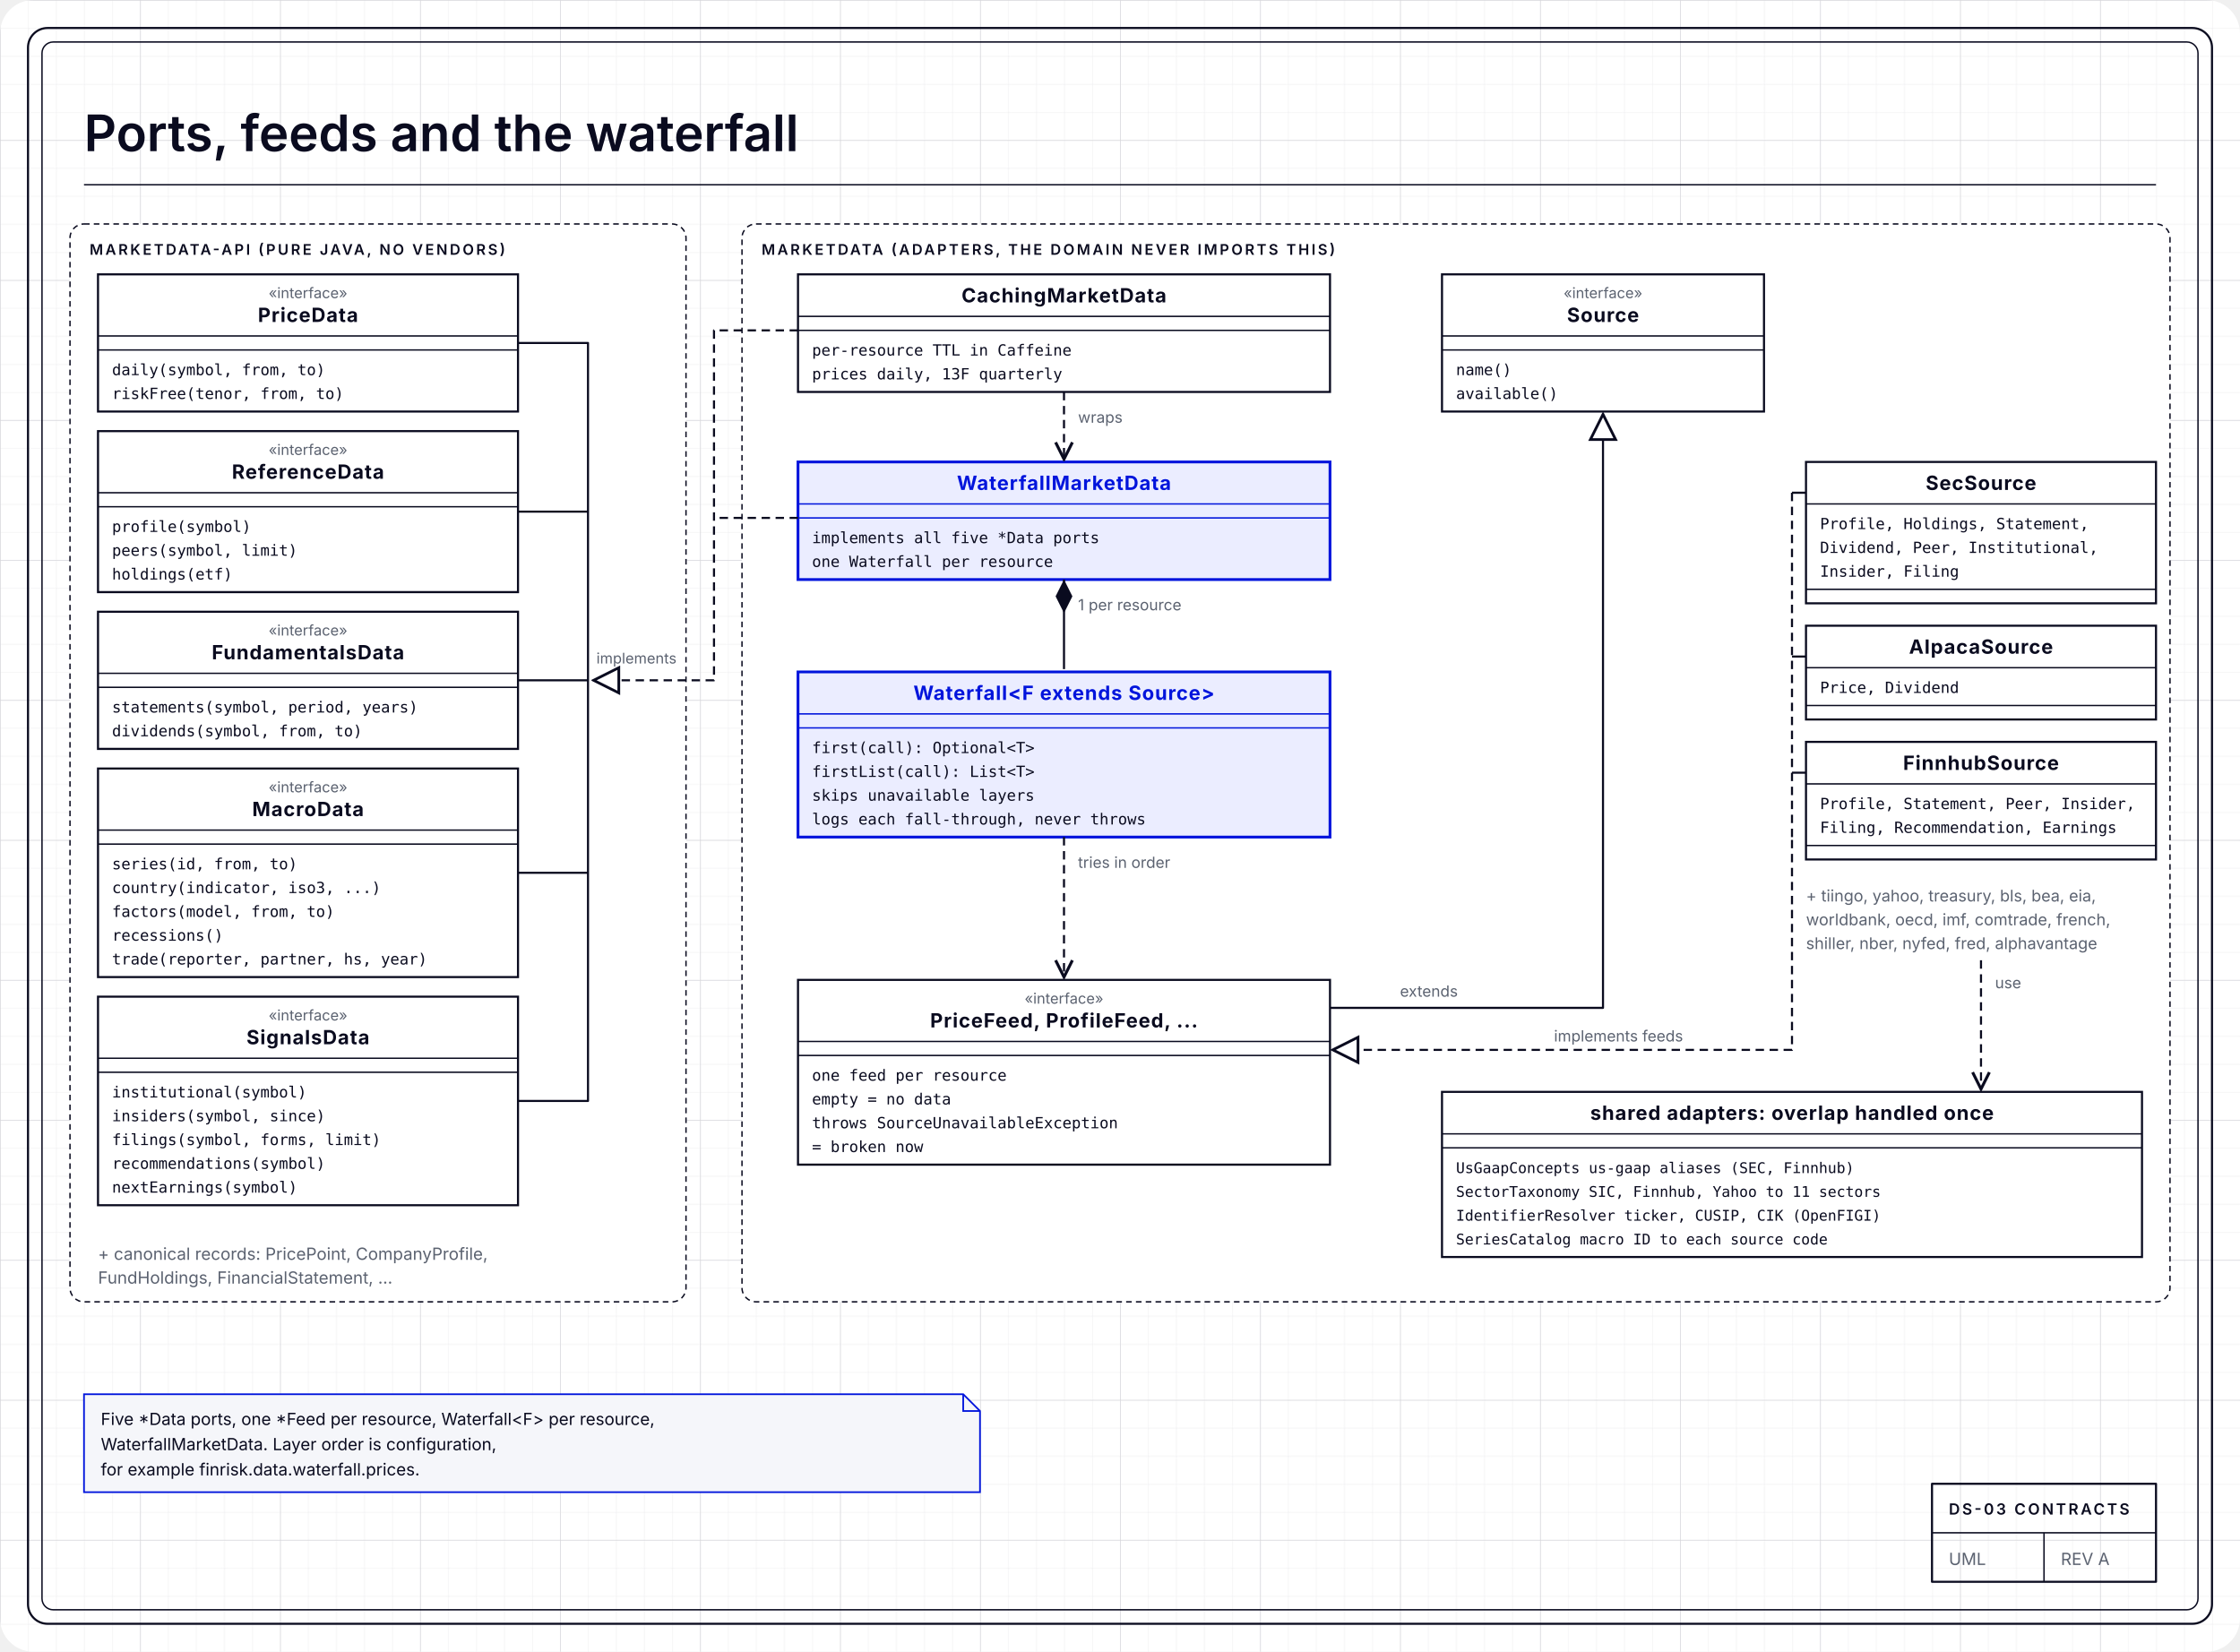
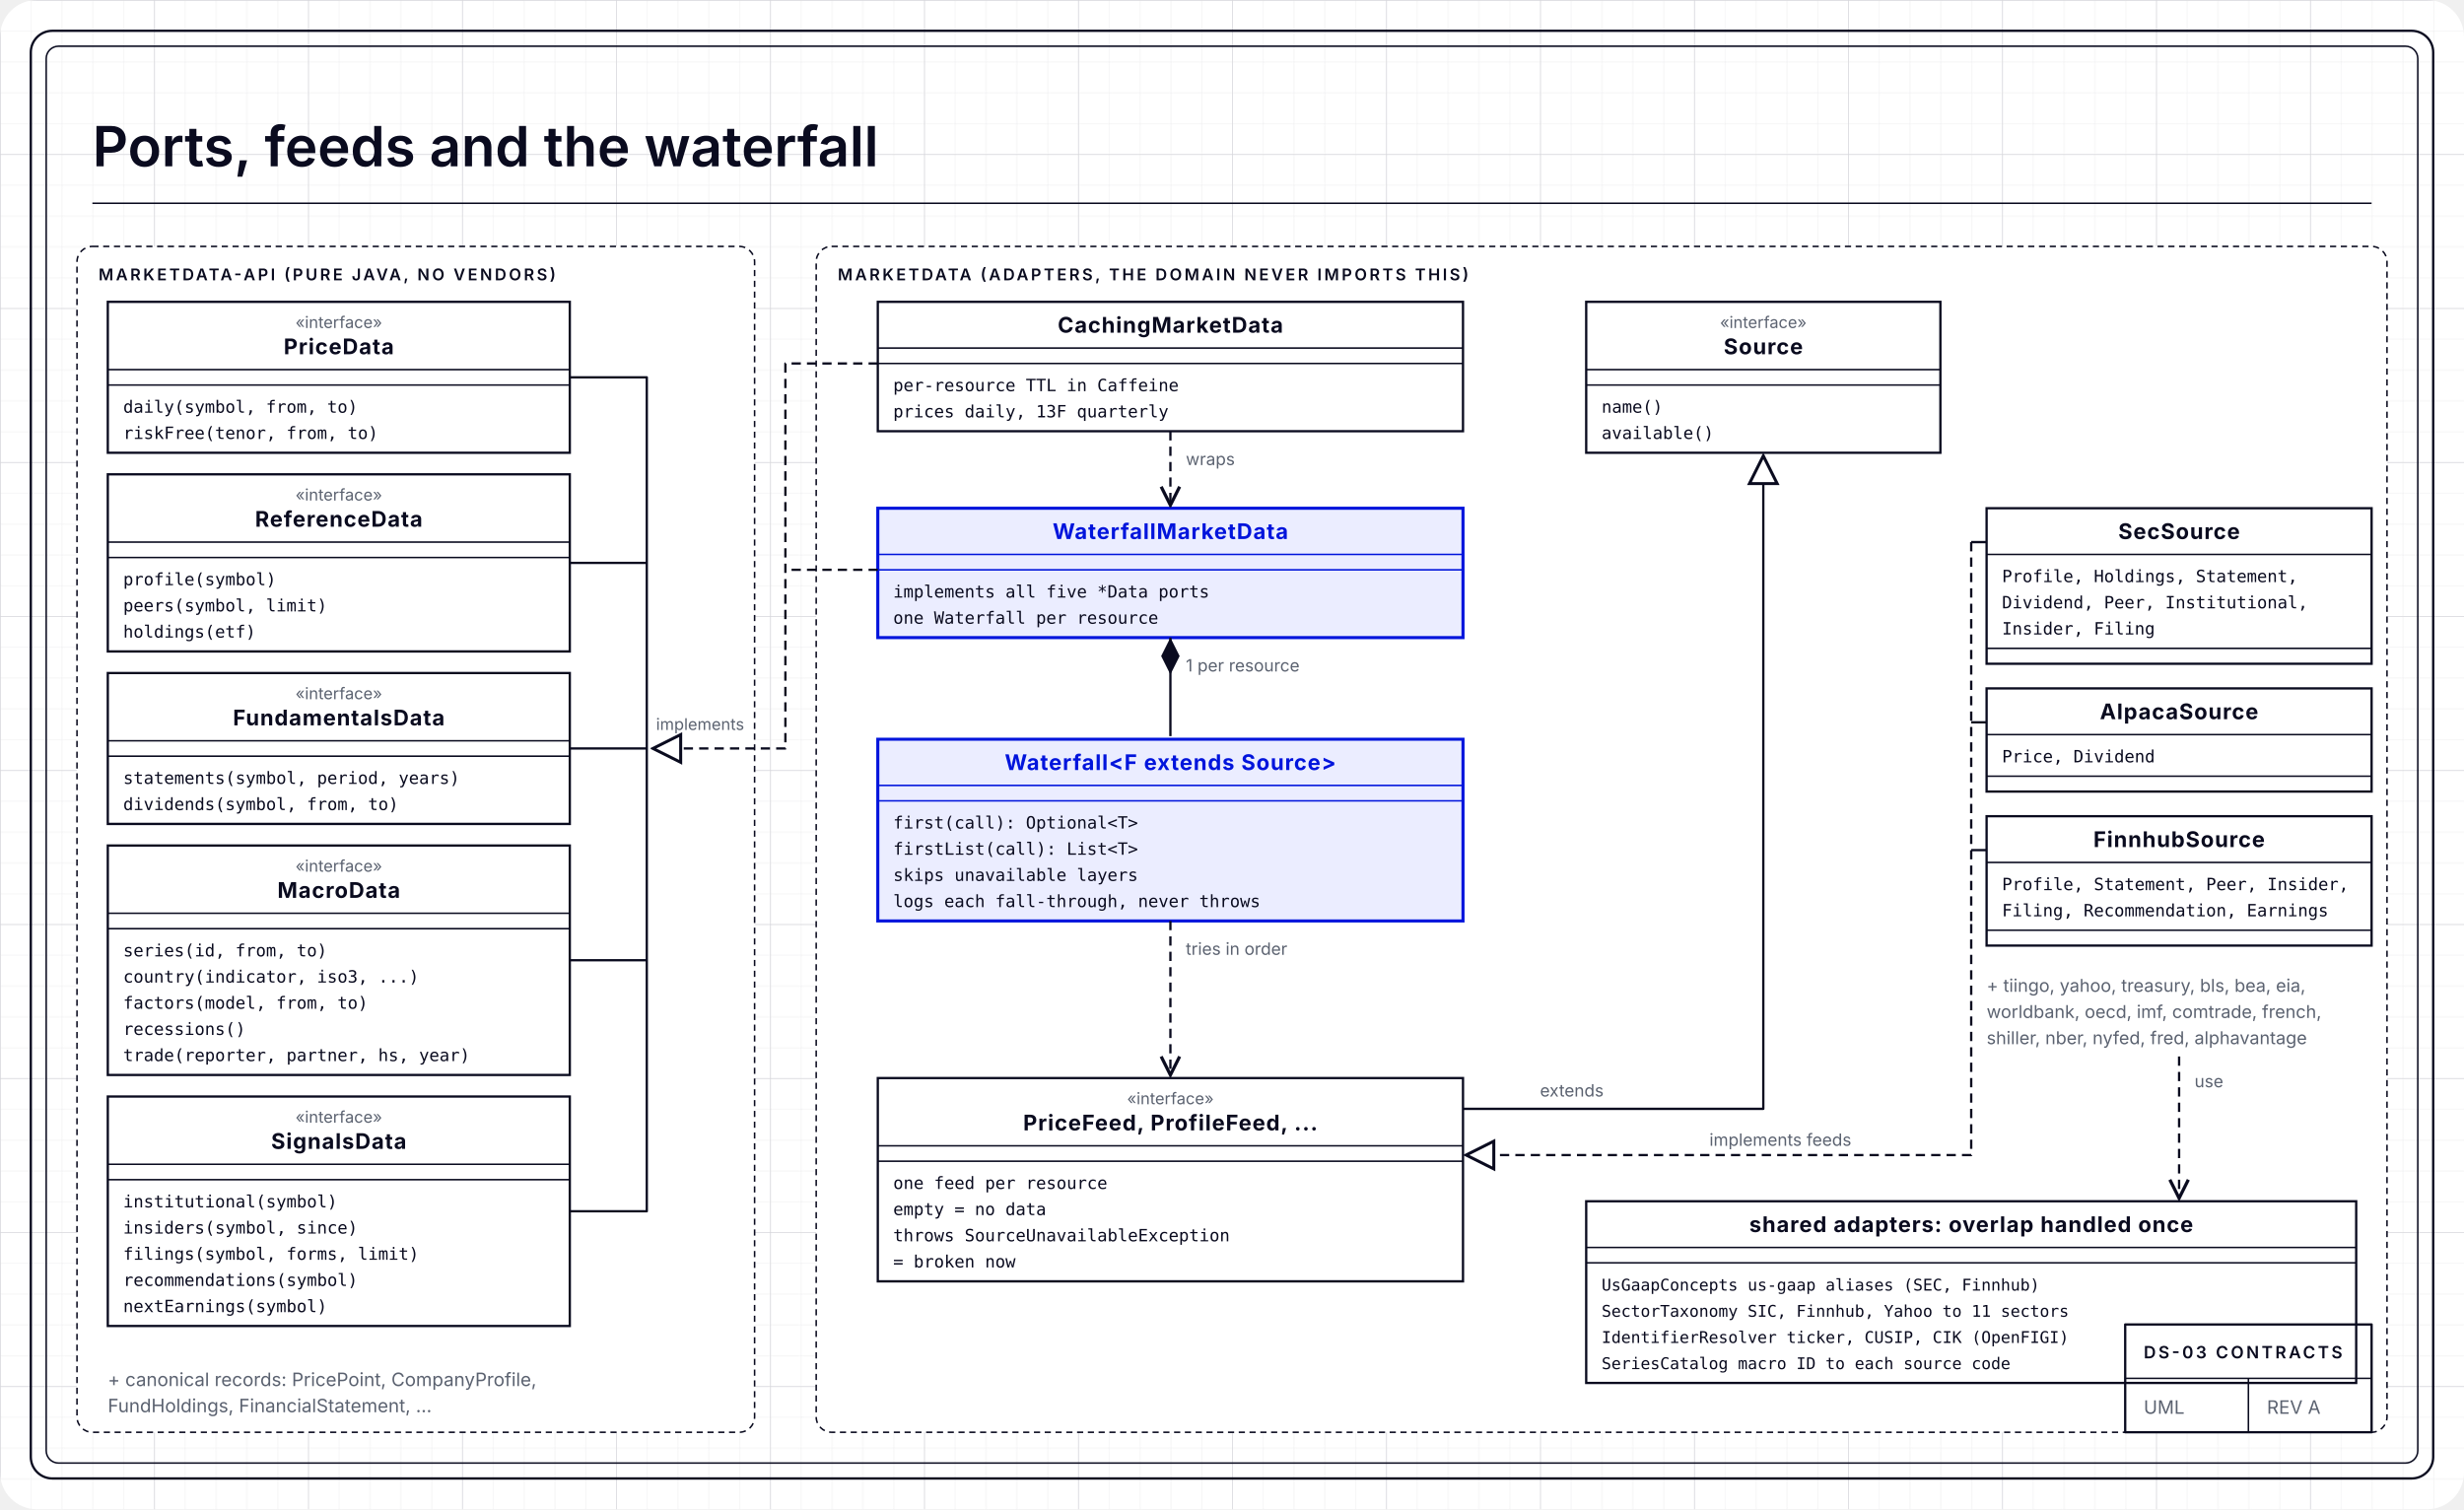
- <svg xmlns="http://www.w3.org/2000/svg" viewBox="0 0 1600 1180" width="1600" height="1180" font-family="Inter, Helvetica, Arial, sans-serif">
+ <svg xmlns="http://www.w3.org/2000/svg" viewBox="0 0 1600 980" width="1600" height="980" font-family="Inter, Helvetica, Arial, sans-serif">
  <defs>
    <pattern id="minor" width="20" height="20" patternUnits="userSpaceOnUse">
      <path d="M20 0H0V20" fill="none" stroke="#ebebed" stroke-width="0.6" />
    </pattern>
    <pattern id="major" width="100" height="100" patternUnits="userSpaceOnUse">
      <rect width="100" height="100" fill="url(#minor)" />
      <path d="M100 0H0V100" fill="none" stroke="#d8d8db" stroke-width="0.9" />
    </pattern>
    <marker id="ae" viewBox="0 0 10 10" refX="9" refY="5" markerWidth="9" markerHeight="9" orient="auto">
      <path d="M0 1L10 5L0 9z" fill="#0a0b1f" />
    </marker>
    <clipPath id="sheetclip">
-       <rect width="1600" height="1180" rx="24" />
+       <rect width="1600" height="980" rx="24" />
    </clipPath>
  </defs>
  <style>
.ink{stroke:#0a0b1f;fill:none;stroke-width:1.5;stroke-linejoin:round}.thin{stroke:#0a0b1f;fill:none;stroke-width:1}
.acc{stroke:#0014dc;fill:none;stroke-width:2}.dash{stroke:#0a0b1f;fill:none;stroke-width:1;stroke-dasharray:4 3}
.t{fill:#0a0b1f;font-size:11px;letter-spacing:1.6px;font-weight:600}.h{fill:#0a0b1f;font-size:15px;font-weight:700;letter-spacing:.6px}
.s{fill:#5b6270;font-size:12px}.n{fill:#0014dc;font-size:9.5px;font-weight:700;text-anchor:middle}
</style>
  <g clip-path="url(#sheetclip)">
-     <rect width="1600" height="1180" fill="#ffffff" />
-     <rect width="1600" height="1180" fill="url(#major)" />
-     <rect x="20" y="20" width="1560" height="1140" rx="14" class="ink" />
-     <rect x="30" y="30" width="1540" height="1120" rx="8" class="thin" />
+     <rect width="1600" height="980" fill="#ffffff" />
+     <rect width="1600" height="980" fill="url(#major)" />
+     <rect x="20" y="20" width="1560" height="940" rx="14" class="ink" />
+     <rect x="30" y="30" width="1540" height="920" rx="8" class="thin" />
    <text x="60" y="108" fill="#0a0b1f" font-size="36" font-weight="600">Ports, feeds and the waterfall</text>
    <line x1="60" y1="132" x2="1540" y2="132" class="thin" />
    <defs>
      <marker id="tri" viewBox="0 0 14 14" refX="13" refY="7" markerWidth="14" markerHeight="14" orient="auto-start-reverse">
        <path d="M1 1L13 7L1 13z" fill="#fff" stroke="#0a0b1f" stroke-width="1.3" />
      </marker>
      <marker id="dia" viewBox="0 0 18 10" refX="17" refY="5" markerWidth="18" markerHeight="10" orient="auto-start-reverse">
        <path d="M1 5L9 1L17 5L9 9z" fill="#0a0b1f" />
      </marker>
      <marker id="open" viewBox="0 0 10 10" refX="9" refY="5" markerWidth="10" markerHeight="10" orient="auto-start-reverse">
        <path d="M1 1L9 5L1 9" fill="none" stroke="#0a0b1f" stroke-width="1.4" />
      </marker>
      <marker id="one" viewBox="0 0 14 14" refX="13" refY="7" markerWidth="14" markerHeight="14" orient="auto-start-reverse">
        <path d="M6 1V13M10 1V13" stroke="#0a0b1f" stroke-width="1.3" />
      </marker>
      <marker id="many" viewBox="0 0 16 16" refX="15" refY="8" markerWidth="16" markerHeight="16" orient="auto-start-reverse">
        <path d="M15 1L3 8L15 15M3 8H15M1 2V14" fill="none" stroke="#0a0b1f" stroke-width="1.3" />
      </marker>
    </defs>
    <rect x="50" y="160" width="440" height="770" rx="10" class="dash" style="fill:#fff" />
    <text x="64" y="182" class="t" text-anchor="start" style="font-size:10.5px">MARKETDATA-API  (PURE JAVA, NO VENDORS)</text>
    <rect x="70" y="196" width="300" height="98" style="fill:#fff;stroke:#0a0b1f;stroke-width:1.5" />
    <text x="220.0" y="213" class="s" text-anchor="middle" style="font-size:10.5px">«interface»</text>
    <text x="220.0" y="230" class="h" text-anchor="middle" style="font-size:14px;">PriceData</text>
    <line x1="70" y1="240" x2="370" y2="240" style="stroke:#0a0b1f;stroke-width:1" />
    <line x1="70" y1="250" x2="370" y2="250" style="stroke:#0a0b1f;stroke-width:1" />
    <text x="80" y="268" class="s" text-anchor="start" style="font-family:'JetBrains Mono','DejaVu Sans Mono',monospace;font-size:11px;fill:#0a0b1f">daily(symbol, from, to)</text>
    <text x="80" y="285" class="s" text-anchor="start" style="font-family:'JetBrains Mono','DejaVu Sans Mono',monospace;font-size:11px;fill:#0a0b1f">riskFree(tenor, from, to)</text>
    <rect x="70" y="308" width="300" height="115" style="fill:#fff;stroke:#0a0b1f;stroke-width:1.5" />
    <text x="220.0" y="325" class="s" text-anchor="middle" style="font-size:10.5px">«interface»</text>
    <text x="220.0" y="342" class="h" text-anchor="middle" style="font-size:14px;">ReferenceData</text>
    <line x1="70" y1="352" x2="370" y2="352" style="stroke:#0a0b1f;stroke-width:1" />
    <line x1="70" y1="362" x2="370" y2="362" style="stroke:#0a0b1f;stroke-width:1" />
    <text x="80" y="380" class="s" text-anchor="start" style="font-family:'JetBrains Mono','DejaVu Sans Mono',monospace;font-size:11px;fill:#0a0b1f">profile(symbol)</text>
    <text x="80" y="397" class="s" text-anchor="start" style="font-family:'JetBrains Mono','DejaVu Sans Mono',monospace;font-size:11px;fill:#0a0b1f">peers(symbol, limit)</text>
    <text x="80" y="414" class="s" text-anchor="start" style="font-family:'JetBrains Mono','DejaVu Sans Mono',monospace;font-size:11px;fill:#0a0b1f">holdings(etf)</text>
    <rect x="70" y="437" width="300" height="98" style="fill:#fff;stroke:#0a0b1f;stroke-width:1.5" />
    <text x="220.0" y="454" class="s" text-anchor="middle" style="font-size:10.5px">«interface»</text>
    <text x="220.0" y="471" class="h" text-anchor="middle" style="font-size:14px;">FundamentalsData</text>
    <line x1="70" y1="481" x2="370" y2="481" style="stroke:#0a0b1f;stroke-width:1" />
    <line x1="70" y1="491" x2="370" y2="491" style="stroke:#0a0b1f;stroke-width:1" />
    <text x="80" y="509" class="s" text-anchor="start" style="font-family:'JetBrains Mono','DejaVu Sans Mono',monospace;font-size:11px;fill:#0a0b1f">statements(symbol, period, years)</text>
    <text x="80" y="526" class="s" text-anchor="start" style="font-family:'JetBrains Mono','DejaVu Sans Mono',monospace;font-size:11px;fill:#0a0b1f">dividends(symbol, from, to)</text>
    <rect x="70" y="549" width="300" height="149" style="fill:#fff;stroke:#0a0b1f;stroke-width:1.5" />
    <text x="220.0" y="566" class="s" text-anchor="middle" style="font-size:10.5px">«interface»</text>
    <text x="220.0" y="583" class="h" text-anchor="middle" style="font-size:14px;">MacroData</text>
    <line x1="70" y1="593" x2="370" y2="593" style="stroke:#0a0b1f;stroke-width:1" />
    <line x1="70" y1="603" x2="370" y2="603" style="stroke:#0a0b1f;stroke-width:1" />
    <text x="80" y="621" class="s" text-anchor="start" style="font-family:'JetBrains Mono','DejaVu Sans Mono',monospace;font-size:11px;fill:#0a0b1f">series(id, from, to)</text>
    <text x="80" y="638" class="s" text-anchor="start" style="font-family:'JetBrains Mono','DejaVu Sans Mono',monospace;font-size:11px;fill:#0a0b1f">country(indicator, iso3, ...)</text>
    <text x="80" y="655" class="s" text-anchor="start" style="font-family:'JetBrains Mono','DejaVu Sans Mono',monospace;font-size:11px;fill:#0a0b1f">factors(model, from, to)</text>
    <text x="80" y="672" class="s" text-anchor="start" style="font-family:'JetBrains Mono','DejaVu Sans Mono',monospace;font-size:11px;fill:#0a0b1f">recessions()</text>
    <text x="80" y="689" class="s" text-anchor="start" style="font-family:'JetBrains Mono','DejaVu Sans Mono',monospace;font-size:11px;fill:#0a0b1f">trade(reporter, partner, hs, year)</text>
    <rect x="70" y="712" width="300" height="149" style="fill:#fff;stroke:#0a0b1f;stroke-width:1.5" />
    <text x="220.0" y="729" class="s" text-anchor="middle" style="font-size:10.5px">«interface»</text>
    <text x="220.0" y="746" class="h" text-anchor="middle" style="font-size:14px;">SignalsData</text>
    <line x1="70" y1="756" x2="370" y2="756" style="stroke:#0a0b1f;stroke-width:1" />
    <line x1="70" y1="766" x2="370" y2="766" style="stroke:#0a0b1f;stroke-width:1" />
    <text x="80" y="784" class="s" text-anchor="start" style="font-family:'JetBrains Mono','DejaVu Sans Mono',monospace;font-size:11px;fill:#0a0b1f">institutional(symbol)</text>
    <text x="80" y="801" class="s" text-anchor="start" style="font-family:'JetBrains Mono','DejaVu Sans Mono',monospace;font-size:11px;fill:#0a0b1f">insiders(symbol, since)</text>
    <text x="80" y="818" class="s" text-anchor="start" style="font-family:'JetBrains Mono','DejaVu Sans Mono',monospace;font-size:11px;fill:#0a0b1f">filings(symbol, forms, limit)</text>
    <text x="80" y="835" class="s" text-anchor="start" style="font-family:'JetBrains Mono','DejaVu Sans Mono',monospace;font-size:11px;fill:#0a0b1f">recommendations(symbol)</text>
    <text x="80" y="852" class="s" text-anchor="start" style="font-family:'JetBrains Mono','DejaVu Sans Mono',monospace;font-size:11px;fill:#0a0b1f">nextEarnings(symbol)</text>
    <path d="M370 245.0 H420 V786.5 H370" class="ink" style="" />
    <path d="M370 365.5 H420" class="ink" style="" />
    <path d="M370 486.0 H420" class="ink" style="" />
    <path d="M370 623.5 H420" class="ink" style="" />
    <text x="70" y="900" class="s" text-anchor="start" style="font-size:12px">+ canonical records: PricePoint, CompanyProfile,</text>
    <text x="70" y="917" class="s" text-anchor="start" style="font-size:12px">   FundHoldings, FinancialStatement, ...</text>
    <rect x="530" y="160" width="1020" height="770" rx="10" class="dash" style="fill:#fff" />
    <text x="544" y="182" class="t" text-anchor="start" style="font-size:10.5px">MARKETDATA  (ADAPTERS, THE DOMAIN NEVER IMPORTS THIS)</text>
    <rect x="570" y="196" width="380" height="84" style="fill:#fff;stroke:#0a0b1f;stroke-width:1.5" />
    <text x="760.0" y="216" class="h" text-anchor="middle" style="font-size:14px;">CachingMarketData</text>
    <line x1="570" y1="226" x2="950" y2="226" style="stroke:#0a0b1f;stroke-width:1" />
    <line x1="570" y1="236" x2="950" y2="236" style="stroke:#0a0b1f;stroke-width:1" />
    <text x="580" y="254" class="s" text-anchor="start" style="font-family:'JetBrains Mono','DejaVu Sans Mono',monospace;font-size:11px;fill:#0a0b1f">per-resource TTL in Caffeine</text>
    <text x="580" y="271" class="s" text-anchor="start" style="font-family:'JetBrains Mono','DejaVu Sans Mono',monospace;font-size:11px;fill:#0a0b1f">prices daily, 13F quarterly</text>
    <rect x="570" y="330" width="380" height="84" style="fill:#ebedff;stroke:#0014dc;stroke-width:2" />
    <text x="760.0" y="350" class="h" text-anchor="middle" style="font-size:14px;fill:#0014dc">WaterfallMarketData</text>
    <line x1="570" y1="360" x2="950" y2="360" style="stroke:#0014dc;stroke-width:1" />
    <line x1="570" y1="370" x2="950" y2="370" style="stroke:#0014dc;stroke-width:1" />
    <text x="580" y="388" class="s" text-anchor="start" style="font-family:'JetBrains Mono','DejaVu Sans Mono',monospace;font-size:11px;fill:#0a0b1f">implements all five *Data ports</text>
    <text x="580" y="405" class="s" text-anchor="start" style="font-family:'JetBrains Mono','DejaVu Sans Mono',monospace;font-size:11px;fill:#0a0b1f">one Waterfall per resource</text>
    <rect x="570" y="480" width="380" height="118" style="fill:#ebedff;stroke:#0014dc;stroke-width:2" />
    <text x="760.0" y="500" class="h" text-anchor="middle" style="font-size:14px;fill:#0014dc">Waterfall&lt;F extends Source&gt;</text>
    <line x1="570" y1="510" x2="950" y2="510" style="stroke:#0014dc;stroke-width:1" />
    <line x1="570" y1="520" x2="950" y2="520" style="stroke:#0014dc;stroke-width:1" />
    <text x="580" y="538" class="s" text-anchor="start" style="font-family:'JetBrains Mono','DejaVu Sans Mono',monospace;font-size:11px;fill:#0a0b1f">first(call): Optional&lt;T&gt;</text>
    <text x="580" y="555" class="s" text-anchor="start" style="font-family:'JetBrains Mono','DejaVu Sans Mono',monospace;font-size:11px;fill:#0a0b1f">firstList(call): List&lt;T&gt;</text>
    <text x="580" y="572" class="s" text-anchor="start" style="font-family:'JetBrains Mono','DejaVu Sans Mono',monospace;font-size:11px;fill:#0a0b1f">skips unavailable layers</text>
    <text x="580" y="589" class="s" text-anchor="start" style="font-family:'JetBrains Mono','DejaVu Sans Mono',monospace;font-size:11px;fill:#0a0b1f">logs each fall-through, never throws</text>
    <rect x="570" y="700" width="380" height="132" style="fill:#fff;stroke:#0a0b1f;stroke-width:1.5" />
    <text x="760.0" y="717" class="s" text-anchor="middle" style="font-size:10.5px">«interface»</text>
    <text x="760.0" y="734" class="h" text-anchor="middle" style="font-size:14px;">PriceFeed, ProfileFeed, ...</text>
    <line x1="570" y1="744" x2="950" y2="744" style="stroke:#0a0b1f;stroke-width:1" />
    <line x1="570" y1="754" x2="950" y2="754" style="stroke:#0a0b1f;stroke-width:1" />
    <text x="580" y="772" class="s" text-anchor="start" style="font-family:'JetBrains Mono','DejaVu Sans Mono',monospace;font-size:11px;fill:#0a0b1f">one feed per resource</text>
    <text x="580" y="789" class="s" text-anchor="start" style="font-family:'JetBrains Mono','DejaVu Sans Mono',monospace;font-size:11px;fill:#0a0b1f">empty = no data</text>
    <text x="580" y="806" class="s" text-anchor="start" style="font-family:'JetBrains Mono','DejaVu Sans Mono',monospace;font-size:11px;fill:#0a0b1f">throws SourceUnavailableException</text>
    <text x="580" y="823" class="s" text-anchor="start" style="font-family:'JetBrains Mono','DejaVu Sans Mono',monospace;font-size:11px;fill:#0a0b1f">  = broken now</text>
    <rect x="1030" y="196" width="230" height="98" style="fill:#fff;stroke:#0a0b1f;stroke-width:1.5" />
    <text x="1145.0" y="213" class="s" text-anchor="middle" style="font-size:10.5px">«interface»</text>
    <text x="1145.0" y="230" class="h" text-anchor="middle" style="font-size:14px;">Source</text>
    <line x1="1030" y1="240" x2="1260" y2="240" style="stroke:#0a0b1f;stroke-width:1" />
    <line x1="1030" y1="250" x2="1260" y2="250" style="stroke:#0a0b1f;stroke-width:1" />
    <text x="1040" y="268" class="s" text-anchor="start" style="font-family:'JetBrains Mono','DejaVu Sans Mono',monospace;font-size:11px;fill:#0a0b1f">name()</text>
    <text x="1040" y="285" class="s" text-anchor="start" style="font-family:'JetBrains Mono','DejaVu Sans Mono',monospace;font-size:11px;fill:#0a0b1f">available()</text>
    <path d="M570 236 H510 V486.0 H424" class="ink" style="stroke-dasharray:6 4;" marker-end="url(#tri)" />
    <path d="M570 370 H510" class="ink" style="stroke-dasharray:6 4;" />
    <text x="426" y="474.0" class="s" text-anchor="start" style="font-size:10.5px">implements</text>
    <path d="M760 280 V328" class="ink" style="stroke-dasharray:6 4;" marker-end="url(#open)" />
    <text x="770" y="302" class="s" text-anchor="start" style="font-size:11px">wraps</text>
    <path d="M760 414 V478" class="ink" style="" marker-start="url(#dia)" />
    <text x="770" y="436" class="s" text-anchor="start" style="font-size:11px">1 per resource</text>
    <path d="M760 598 V698" class="ink" style="stroke-dasharray:6 4;" marker-end="url(#open)" />
    <text x="770" y="620" class="s" text-anchor="start" style="font-size:11px">tries in order</text>
    <path d="M950 720 H1145 V296" class="ink" style="" marker-end="url(#tri)" />
    <text x="1000" y="712" class="s" text-anchor="start" style="font-size:11px">extends</text>
    <rect x="1290" y="330" width="250" height="101" style="fill:#fff;stroke:#0a0b1f;stroke-width:1.5" />
    <text x="1415.0" y="350" class="h" text-anchor="middle" style="font-size:14px;">SecSource</text>
    <line x1="1290" y1="360" x2="1540" y2="360" style="stroke:#0a0b1f;stroke-width:1" />
    <text x="1300" y="378" class="s" text-anchor="start" style="font-family:'JetBrains Mono','DejaVu Sans Mono',monospace;font-size:11px;fill:#0a0b1f">Profile, Holdings, Statement,</text>
    <text x="1300" y="395" class="s" text-anchor="start" style="font-family:'JetBrains Mono','DejaVu Sans Mono',monospace;font-size:11px;fill:#0a0b1f">Dividend, Peer, Institutional,</text>
    <text x="1300" y="412" class="s" text-anchor="start" style="font-family:'JetBrains Mono','DejaVu Sans Mono',monospace;font-size:11px;fill:#0a0b1f">Insider, Filing</text>
    <line x1="1290" y1="421" x2="1540" y2="421" style="stroke:#0a0b1f;stroke-width:1" />
    <path d="M1290 352 H1280" class="ink" style="" />
    <rect x="1290" y="447" width="250" height="67" style="fill:#fff;stroke:#0a0b1f;stroke-width:1.5" />
    <text x="1415.0" y="467" class="h" text-anchor="middle" style="font-size:14px;">AlpacaSource</text>
    <line x1="1290" y1="477" x2="1540" y2="477" style="stroke:#0a0b1f;stroke-width:1" />
    <text x="1300" y="495" class="s" text-anchor="start" style="font-family:'JetBrains Mono','DejaVu Sans Mono',monospace;font-size:11px;fill:#0a0b1f">Price, Dividend</text>
    <line x1="1290" y1="504" x2="1540" y2="504" style="stroke:#0a0b1f;stroke-width:1" />
    <path d="M1290 469 H1280" class="ink" style="" />
    <rect x="1290" y="530" width="250" height="84" style="fill:#fff;stroke:#0a0b1f;stroke-width:1.5" />
    <text x="1415.0" y="550" class="h" text-anchor="middle" style="font-size:14px;">FinnhubSource</text>
    <line x1="1290" y1="560" x2="1540" y2="560" style="stroke:#0a0b1f;stroke-width:1" />
    <text x="1300" y="578" class="s" text-anchor="start" style="font-family:'JetBrains Mono','DejaVu Sans Mono',monospace;font-size:11px;fill:#0a0b1f">Profile, Statement, Peer, Insider,</text>
    <text x="1300" y="595" class="s" text-anchor="start" style="font-family:'JetBrains Mono','DejaVu Sans Mono',monospace;font-size:11px;fill:#0a0b1f">Filing, Recommendation, Earnings</text>
    <line x1="1290" y1="604" x2="1540" y2="604" style="stroke:#0a0b1f;stroke-width:1" />
    <path d="M1290 552 H1280" class="ink" style="" />
    <path d="M1280 352 V600 " class="ink" style="stroke-dasharray:6 4;" />
    <path d="M1280 600 V750 H952" class="ink" style="stroke-dasharray:6 4;" marker-end="url(#tri)" />
    <text x="1110" y="744" class="s" text-anchor="start" style="font-size:11px">implements feeds</text>
    <text x="1290" y="644" class="s" text-anchor="start" style="font-size:11.5px">+ tiingo, yahoo, treasury, bls, bea, eia,</text>
    <text x="1290" y="661" class="s" text-anchor="start" style="font-size:11.5px">worldbank, oecd, imf, comtrade, french,</text>
    <text x="1290" y="678" class="s" text-anchor="start" style="font-size:11.5px">shiller, nber, nyfed, fred, alphavantage</text>
    <rect x="1030" y="780" width="500" height="118" style="fill:#fff;stroke:#0a0b1f;stroke-width:1.5" />
    <text x="1280.0" y="800" class="h" text-anchor="middle" style="font-size:14px;">shared adapters: overlap handled once</text>
    <line x1="1030" y1="810" x2="1530" y2="810" style="stroke:#0a0b1f;stroke-width:1" />
    <line x1="1030" y1="820" x2="1530" y2="820" style="stroke:#0a0b1f;stroke-width:1" />
    <text x="1040" y="838" class="s" text-anchor="start" style="font-family:'JetBrains Mono','DejaVu Sans Mono',monospace;font-size:10.5px;fill:#0a0b1f;white-space:pre">UsGaapConcepts       us-gaap aliases (SEC, Finnhub)</text>
    <text x="1040" y="855" class="s" text-anchor="start" style="font-family:'JetBrains Mono','DejaVu Sans Mono',monospace;font-size:10.5px;fill:#0a0b1f;white-space:pre">SectorTaxonomy       SIC, Finnhub, Yahoo to 11 sectors</text>
    <text x="1040" y="872" class="s" text-anchor="start" style="font-family:'JetBrains Mono','DejaVu Sans Mono',monospace;font-size:10.5px;fill:#0a0b1f;white-space:pre">IdentifierResolver   ticker, CUSIP, CIK (OpenFIGI)</text>
    <text x="1040" y="889" class="s" text-anchor="start" style="font-family:'JetBrains Mono','DejaVu Sans Mono',monospace;font-size:10.5px;fill:#0a0b1f;white-space:pre">SeriesCatalog        macro ID to each source code</text>
    <path d="M1415 686 V778" class="ink" style="stroke-dasharray:6 4;" marker-end="url(#open)" />
    <text x="1425" y="706" class="s" text-anchor="start" style="font-size:11px">use</text>
-     <path d="M60 996 H688 L700 1008 V1066 H60 Z" style="fill:#f5f6fa;stroke:#0014dc;stroke-width:1.2" />
-     <path d="M688 996 V1008 H700" style="fill:none;stroke:#0014dc;stroke-width:1.2" />
-     <text x="72" y="1018" class="s" text-anchor="start" style="font-size:12px;fill:#0a0b1f">Five *Data ports, one *Feed per resource, Waterfall&lt;F&gt; per resource,</text>
-     <text x="72" y="1036" class="s" text-anchor="start" style="font-size:12px;fill:#0a0b1f">WaterfallMarketData. Layer order is configuration,</text>
-     <text x="72" y="1054" class="s" text-anchor="start" style="font-size:12px;fill:#0a0b1f">for example finrisk.data.waterfall.prices.</text>
-     <rect x="1380" y="1060" width="160" height="70" class="ink" />
-     <line x1="1380" y1="1095" x2="1540" y2="1095" class="thin" />
-     <line x1="1460" y1="1095" x2="1460" y2="1130" class="thin" />
-     <text x="1392" y="1082" class="t">DS-03 CONTRACTS</text>
-     <text x="1392" y="1118" class="s">UML</text>
-     <text x="1472" y="1118" class="s">REV A</text>
+     <rect x="1380" y="860" width="160" height="70" class="ink" />
+     <line x1="1380" y1="895" x2="1540" y2="895" class="thin" />
+     <line x1="1460" y1="895" x2="1460" y2="930" class="thin" />
+     <text x="1392" y="882" class="t">DS-03 CONTRACTS</text>
+     <text x="1392" y="918" class="s">UML</text>
+     <text x="1472" y="918" class="s">REV A</text>
  </g>
</svg>
